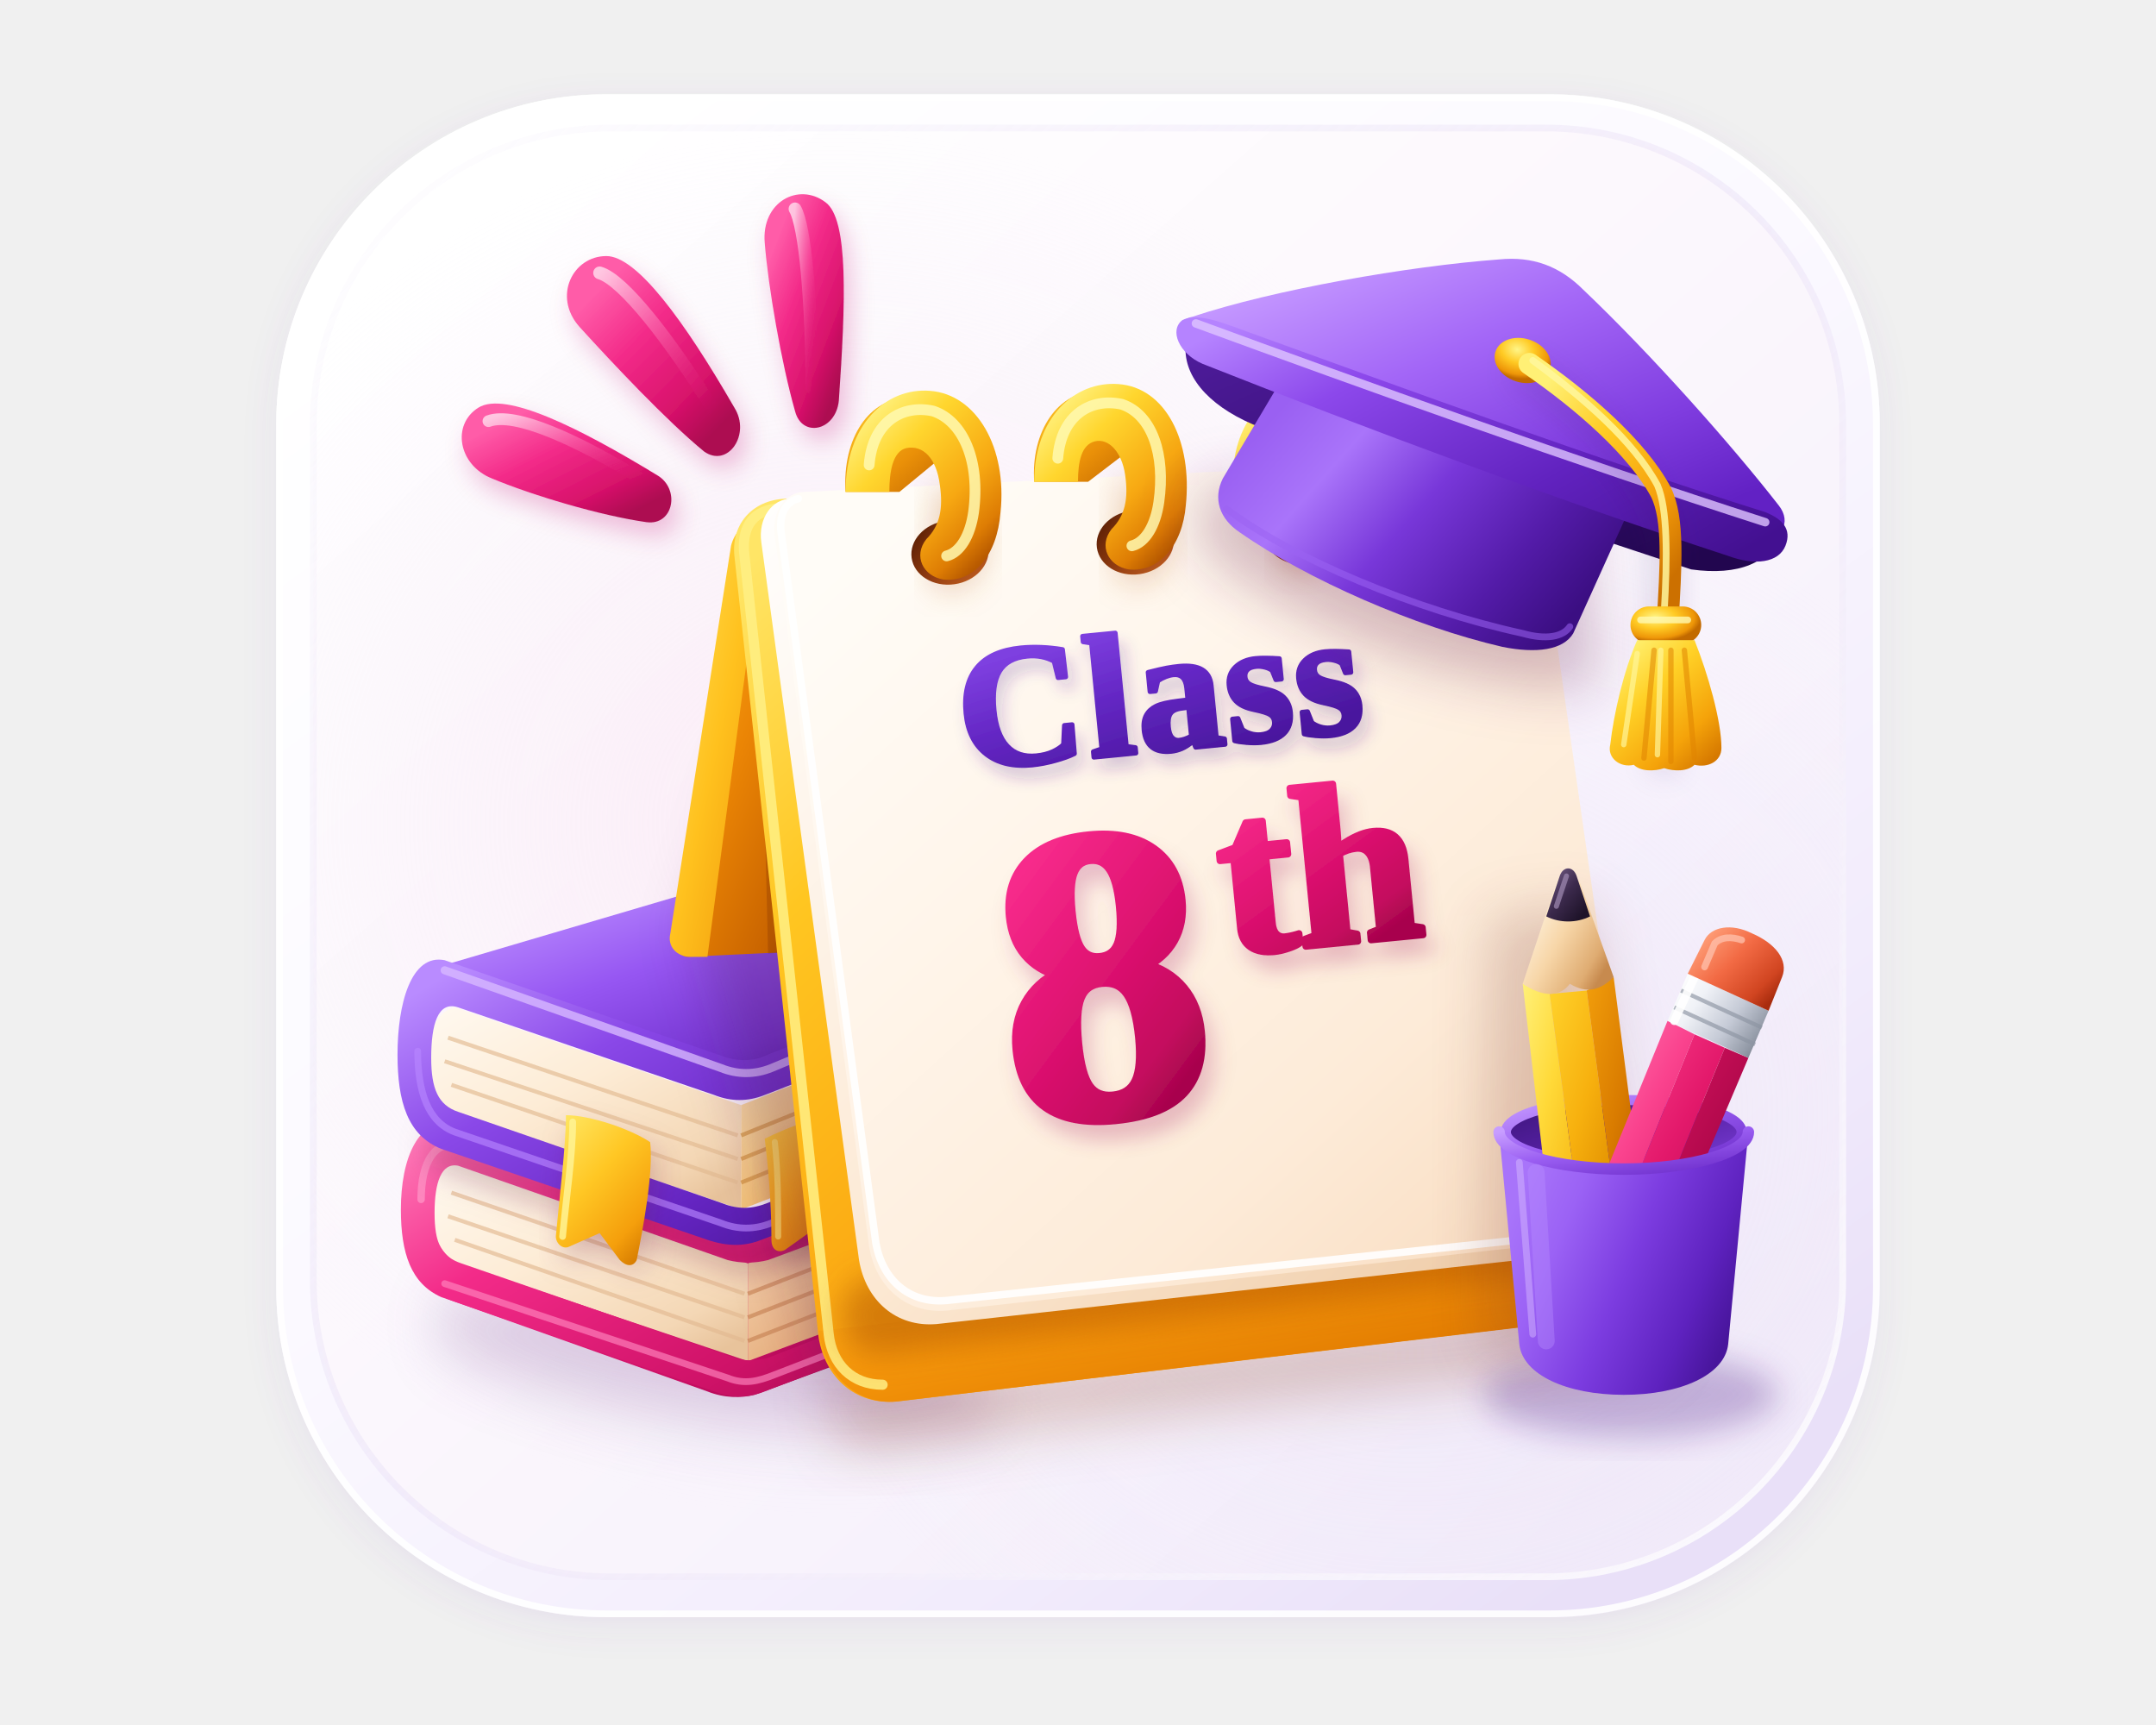
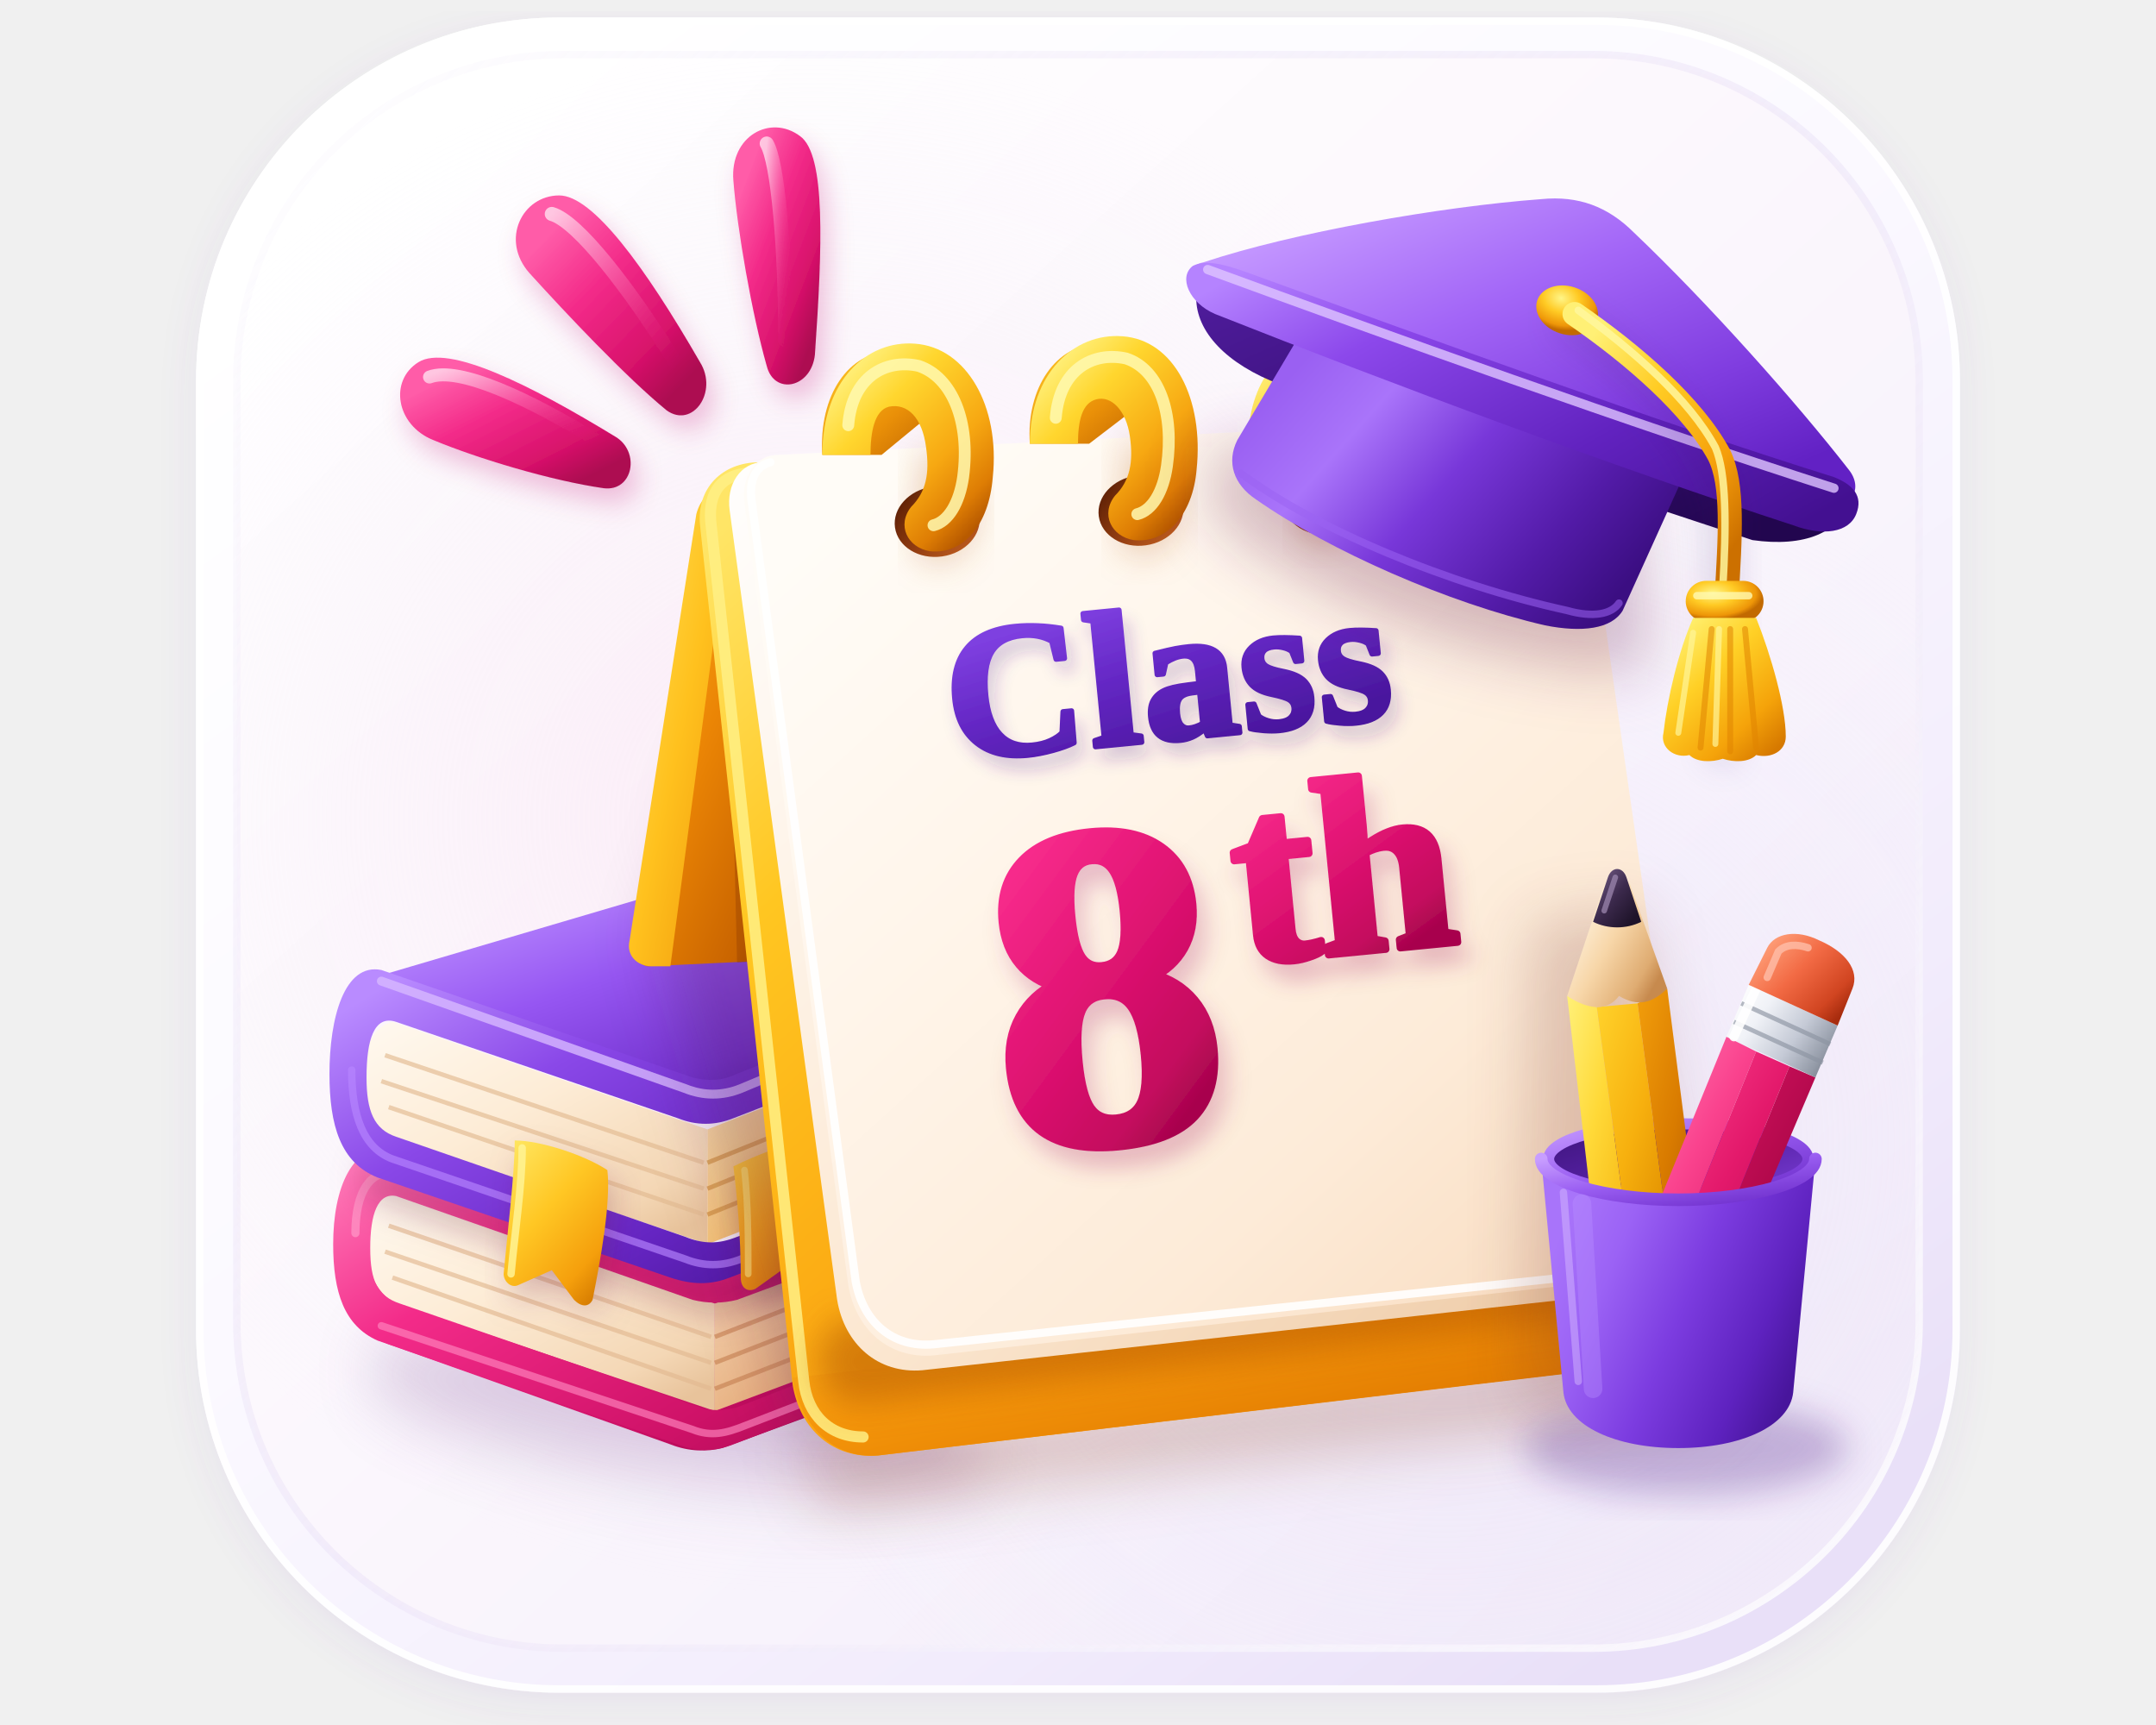
- <svg xmlns="http://www.w3.org/2000/svg" xmlns:xlink="http://www.w3.org/1999/xlink" version="1.1" width="640" height="512" viewBox="0 0 640 512" role="img" aria-labelledby="svg-title svg-desc">
+ <svg xmlns="http://www.w3.org/2000/svg" xmlns:xlink="http://www.w3.org/1999/xlink" version="1.1" width="640" height="512" viewBox="29.09 23.27 581.82 465.45" role="img" aria-labelledby="svg-title svg-desc">
  <defs id="definitions">
    <style type="text/css">
      /* Responsive Layout Switching (Breakpoint: 180px)
         Uses opacity rather than display:none so &lt;use&gt; references inside
         #compact-layout always render reliably across all SVG engines. */
      #compact-layout {
        opacity: 0;
        pointer-events: none;
      }
      #wide-layout {
        opacity: 1;
      }
      @media (max-width: 180px) {
        #compact-layout {
          opacity: 1;
          pointer-events: auto;
        }
        #wide-layout {
          opacity: 0;
          pointer-events: none;
        }
      }

      /* Editable Typography Styles */
      .label-class {
        font-family: Georgia, 'Times New Roman', Times, serif;
        font-weight: 700;
        font-size: 52px;
        letter-spacing: 0.5px;
        fill: url(#grad-class-purple);
        stroke: url(#grad-class-purple);
        stroke-width: 1.4px;
        stroke-linejoin: round;
        paint-order: stroke fill;
      }
      .label-number {
        font-family: 'Times New Roman', Georgia, Times, serif;
        font-weight: 700;
        font-size: 124px;
        letter-spacing: -2px;
        fill: url(#grad-number-magenta);
        stroke: url(#grad-number-magenta);
        stroke-width: 3.6px;
        stroke-linejoin: round;
        stroke-linecap: round;
        paint-order: stroke fill;
      }
      .label-suffix {
        font-family: Georgia, 'Times New Roman', Times, serif;
        font-weight: 700;
        font-size: 68px;
        letter-spacing: -0.5px;
        fill: url(#grad-number-magenta);
        stroke: url(#grad-number-magenta);
        stroke-width: 2px;
        stroke-linejoin: round;
        paint-order: stroke fill;
      }
    </style>
    <linearGradient id="grad-tile-outer" x1="15%" y1="5%" x2="85%" y2="95%">
      <stop offset="0%" stop-color="#FFFFFF" />
      <stop offset="45%" stop-color="#FBF9FF" />
      <stop offset="80%" stop-color="#F2ECFC" />
      <stop offset="100%" stop-color="#E9E0F8" />
    </linearGradient>
    <linearGradient id="grad-tile-inner" x1="10%" y1="8%" x2="88%" y2="92%">
      <stop offset="0%" stop-color="#FFFFFF" />
      <stop offset="35%" stop-color="#FDF9FD" />
      <stop offset="70%" stop-color="#F8F3FC" />
      <stop offset="100%" stop-color="#F1EAF9" />
    </linearGradient>
    <radialGradient id="grad-ambient-pink" cx="34%" cy="48%" r="48%">
      <stop offset="0%" stop-color="#FCE4F2" stop-opacity="0.65" />
      <stop offset="55%" stop-color="#F7E8F6" stop-opacity="0.3" />
      <stop offset="100%" stop-color="#F5EEFC" stop-opacity="0" />
    </radialGradient>
    <radialGradient id="grad-ambient-lavender" cx="72%" cy="68%" r="45%">
      <stop offset="0%" stop-color="#E7DDF8" stop-opacity="0.55" />
      <stop offset="65%" stop-color="#EFE9FA" stop-opacity="0.2" />
      <stop offset="100%" stop-color="#F5EEFC" stop-opacity="0" />
    </radialGradient>
    <linearGradient id="grad-tile-bevel" x1="0%" y1="0%" x2="100%" y2="100%">
      <stop offset="0%" stop-color="#FFFFFF" stop-opacity="0.95" />
      <stop offset="50%" stop-color="#EDE5F8" stop-opacity="0.6" />
      <stop offset="100%" stop-color="#FFFFFF" stop-opacity="0.9" />
    </linearGradient>
    <linearGradient id="grad-ray-magenta" x1="20%" y1="15%" x2="85%" y2="88%">
      <stop offset="0%" stop-color="#FF5CA8" />
      <stop offset="35%" stop-color="#F32B89" />
      <stop offset="75%" stop-color="#D8126B" />
      <stop offset="100%" stop-color="#AD0851" />
    </linearGradient>
    <linearGradient id="grad-ray-highlight" x1="0%" y1="0%" x2="100%" y2="100%">
      <stop offset="0%" stop-color="#FFFFFF" stop-opacity="0.65" />
      <stop offset="60%" stop-color="#FF94C6" stop-opacity="0.2" />
      <stop offset="100%" stop-color="#E91E83" stop-opacity="0" />
    </linearGradient>
    <linearGradient id="grad-book-pink-cover" x1="10%" y1="15%" x2="90%" y2="85%">
      <stop offset="0%" stop-color="#FF58A6" />
      <stop offset="38%" stop-color="#EE2280" />
      <stop offset="78%" stop-color="#C90E63" />
      <stop offset="100%" stop-color="#9E074B" />
    </linearGradient>
    <linearGradient id="grad-book-pink-spine" x1="0%" y1="10%" x2="100%" y2="90%">
      <stop offset="0%" stop-color="#FF78B7" />
      <stop offset="30%" stop-color="#F32B89" />
      <stop offset="75%" stop-color="#CF1268" />
      <stop offset="100%" stop-color="#A60A50" />
    </linearGradient>
    <linearGradient id="grad-book-purple-top" x1="15%" y1="10%" x2="88%" y2="90%">
      <stop offset="0%" stop-color="#BA8CFF" />
      <stop offset="40%" stop-color="#9656F2" />
      <stop offset="80%" stop-color="#7534D1" />
      <stop offset="100%" stop-color="#5B20B0" />
    </linearGradient>
    <linearGradient id="grad-book-purple-spine" x1="5%" y1="10%" x2="95%" y2="90%">
      <stop offset="0%" stop-color="#B98BFF" />
      <stop offset="32%" stop-color="#8A48E8" />
      <stop offset="72%" stop-color="#6525C2" />
      <stop offset="100%" stop-color="#481496" />
    </linearGradient>
    <linearGradient id="grad-pages-left" x1="0%" y1="0%" x2="85%" y2="100%">
      <stop offset="0%" stop-color="#FFF9F0" />
      <stop offset="45%" stop-color="#FDECD6" />
      <stop offset="85%" stop-color="#F4D7B5" />
      <stop offset="100%" stop-color="#E8C39B" />
    </linearGradient>
    <linearGradient id="grad-pages-right-upper" x1="0%" y1="10%" x2="100%" y2="90%">
      <stop offset="0%" stop-color="#FBE0B4" />
      <stop offset="45%" stop-color="#F5C478" />
      <stop offset="85%" stop-color="#E5A249" />
      <stop offset="100%" stop-color="#CC832B" />
    </linearGradient>
    <linearGradient id="grad-pages-right-lower" x1="0%" y1="10%" x2="100%" y2="90%">
      <stop offset="0%" stop-color="#F7D9B9" />
      <stop offset="45%" stop-color="#EAB688" />
      <stop offset="85%" stop-color="#D9925F" />
      <stop offset="100%" stop-color="#BE7241" />
    </linearGradient>
    <linearGradient id="grad-bookmark-left" x1="15%" y1="0%" x2="85%" y2="100%">
      <stop offset="0%" stop-color="#FFE45C" />
      <stop offset="40%" stop-color="#FFC724" />
      <stop offset="80%" stop-color="#F59F0C" />
      <stop offset="100%" stop-color="#D47A00" />
    </linearGradient>
    <linearGradient id="grad-bookmark-right" x1="15%" y1="0%" x2="85%" y2="100%">
      <stop offset="0%" stop-color="#FFCA3A" />
      <stop offset="45%" stop-color="#F59E14" />
      <stop offset="85%" stop-color="#DC7606" />
      <stop offset="100%" stop-color="#B85600" />
    </linearGradient>
    <linearGradient id="grad-notepad-tent" x1="15%" y1="5%" x2="90%" y2="95%">
      <stop offset="0%" stop-color="#FFAE19" />
      <stop offset="45%" stop-color="#EB8505" />
      <stop offset="85%" stop-color="#C96400" />
      <stop offset="100%" stop-color="#A64B00" />
    </linearGradient>
    <linearGradient id="grad-notepad-tent-edge" x1="0%" y1="0%" x2="100%" y2="100%">
      <stop offset="0%" stop-color="#FFE359" />
      <stop offset="50%" stop-color="#FFC11E" />
      <stop offset="100%" stop-color="#EE9308" />
    </linearGradient>
    <linearGradient id="grad-notepad-board" x1="8%" y1="5%" x2="90%" y2="95%">
      <stop offset="0%" stop-color="#FFE566" />
      <stop offset="25%" stop-color="#FFC621" />
      <stop offset="65%" stop-color="#FA9E0D" />
      <stop offset="100%" stop-color="#E07800" />
    </linearGradient>
    <linearGradient id="grad-notepad-board-bottom" x1="0%" y1="0%" x2="95%" y2="80%">
      <stop offset="0%" stop-color="#FFB91C" />
      <stop offset="45%" stop-color="#F5960A" />
      <stop offset="85%" stop-color="#E07900" />
      <stop offset="100%" stop-color="#C25E00" />
    </linearGradient>
    <linearGradient id="grad-notepad-paper" x1="12%" y1="8%" x2="88%" y2="92%">
      <stop offset="0%" stop-color="#FFFCF7" />
      <stop offset="35%" stop-color="#FFF5EA" />
      <stop offset="75%" stop-color="#FDEBD8" />
      <stop offset="100%" stop-color="#F9DEC3" />
    </linearGradient>
    <linearGradient id="grad-paper-edge" x1="0%" y1="0%" x2="100%" y2="100%">
      <stop offset="0%" stop-color="#FFFFFF" />
      <stop offset="55%" stop-color="#FCE8D2" />
      <stop offset="100%" stop-color="#EBC59E" />
    </linearGradient>
    <linearGradient id="grad-punch-hole" x1="20%" y1="10%" x2="85%" y2="90%">
      <stop offset="0%" stop-color="#5E2006" />
      <stop offset="55%" stop-color="#8C3810" />
      <stop offset="100%" stop-color="#BA581E" />
    </linearGradient>
    <linearGradient id="grad-spiral-ring" x1="15%" y1="8%" x2="85%" y2="92%">
      <stop offset="0%" stop-color="#FFF282" />
      <stop offset="28%" stop-color="#FFD62E" />
      <stop offset="65%" stop-color="#F7A812" />
      <stop offset="88%" stop-color="#DE7D04" />
      <stop offset="100%" stop-color="#B85A00" />
    </linearGradient>
    <linearGradient id="grad-spiral-back" x1="0%" y1="0%" x2="100%" y2="100%">
      <stop offset="0%" stop-color="#FFCA28" />
      <stop offset="60%" stop-color="#EA9008" />
      <stop offset="100%" stop-color="#BD6300" />
    </linearGradient>
    <linearGradient id="grad-class-purple" x1="20%" y1="5%" x2="80%" y2="95%">
      <stop offset="0%" stop-color="#7E3FE0" />
      <stop offset="45%" stop-color="#6427C4" />
      <stop offset="100%" stop-color="#4A179E" />
    </linearGradient>
    <linearGradient id="grad-number-magenta" x1="18%" y1="5%" x2="82%" y2="95%">
      <stop offset="0%" stop-color="#F72B8B" />
      <stop offset="45%" stop-color="#E01372" />
      <stop offset="85%" stop-color="#C40A5E" />
      <stop offset="100%" stop-color="#A8054D" />
    </linearGradient>
    <linearGradient id="grad-cap-under" x1="10%" y1="10%" x2="90%" y2="90%">
      <stop offset="0%" stop-color="#4D1B99" />
      <stop offset="50%" stop-color="#370F75" />
      <stop offset="100%" stop-color="#22064F" />
    </linearGradient>
    <linearGradient id="grad-cap-skull" x1="8%" y1="25%" x2="92%" y2="75%">
      <stop offset="0%" stop-color="#9A60F2" />
      <stop offset="22%" stop-color="#A974FA" />
      <stop offset="48%" stop-color="#7837D9" />
      <stop offset="78%" stop-color="#531BA8" />
      <stop offset="100%" stop-color="#3B0E82" />
    </linearGradient>
    <linearGradient id="grad-cap-top" x1="15%" y1="10%" x2="88%" y2="90%">
      <stop offset="0%" stop-color="#C396FF" />
      <stop offset="35%" stop-color="#A366F7" />
      <stop offset="72%" stop-color="#803DE0" />
      <stop offset="100%" stop-color="#6221C4" />
    </linearGradient>
    <linearGradient id="grad-cap-rim" x1="0%" y1="15%" x2="100%" y2="85%">
      <stop offset="0%" stop-color="#B583FF" />
      <stop offset="25%" stop-color="#8C48EB" />
      <stop offset="65%" stop-color="#6122BF" />
      <stop offset="100%" stop-color="#431091" />
    </linearGradient>
    <radialGradient id="grad-tassel-button" cx="35%" cy="30%" r="65%">
      <stop offset="0%" stop-color="#FFF587" />
      <stop offset="45%" stop-color="#FFCA24" />
      <stop offset="85%" stop-color="#EE9608" />
      <stop offset="100%" stop-color="#C26A00" />
    </radialGradient>
    <linearGradient id="grad-tassel-cord" x1="15%" y1="5%" x2="85%" y2="95%">
      <stop offset="0%" stop-color="#FFF075" />
      <stop offset="35%" stop-color="#FFCC24" />
      <stop offset="75%" stop-color="#F59E0B" />
      <stop offset="100%" stop-color="#CC7000" />
    </linearGradient>
    <linearGradient id="grad-tassel-fringe" x1="15%" y1="5%" x2="88%" y2="95%">
      <stop offset="0%" stop-color="#FFF070" />
      <stop offset="35%" stop-color="#FFD026" />
      <stop offset="75%" stop-color="#F5A30A" />
      <stop offset="100%" stop-color="#D67900" />
    </linearGradient>
    <linearGradient id="grad-cup-inside" x1="0%" y1="10%" x2="100%" y2="90%">
      <stop offset="0%" stop-color="#3F157D" />
      <stop offset="55%" stop-color="#5822A8" />
      <stop offset="100%" stop-color="#763BD1" />
    </linearGradient>
    <linearGradient id="grad-cup-body" x1="5%" y1="30%" x2="95%" y2="70%">
      <stop offset="0%" stop-color="#A874FA" />
      <stop offset="22%" stop-color="#9B62F5" />
      <stop offset="52%" stop-color="#7C3CE0" />
      <stop offset="82%" stop-color="#5E22BF" />
      <stop offset="100%" stop-color="#48159C" />
    </linearGradient>
    <linearGradient id="grad-cup-rim" x1="0%" y1="0%" x2="100%" y2="100%">
      <stop offset="0%" stop-color="#C89EFF" />
      <stop offset="45%" stop-color="#9A5EF2" />
      <stop offset="100%" stop-color="#6B2BC9" />
    </linearGradient>
    <linearGradient id="grad-pencil1-left" x1="0%" y1="0%" x2="100%" y2="100%">
      <stop offset="0%" stop-color="#FFF078" />
      <stop offset="50%" stop-color="#FFD938" />
      <stop offset="100%" stop-color="#F7B814" />
    </linearGradient>
    <linearGradient id="grad-pencil1-mid" x1="0%" y1="0%" x2="100%" y2="100%">
      <stop offset="0%" stop-color="#FFD22B" />
      <stop offset="55%" stop-color="#F7B00E" />
      <stop offset="100%" stop-color="#E08E00" />
    </linearGradient>
    <linearGradient id="grad-pencil1-right" x1="0%" y1="0%" x2="100%" y2="100%">
      <stop offset="0%" stop-color="#F29E0B" />
      <stop offset="60%" stop-color="#D97B00" />
      <stop offset="100%" stop-color="#B85E00" />
    </linearGradient>
    <linearGradient id="grad-pencil1-wood" x1="10%" y1="20%" x2="90%" y2="80%">
      <stop offset="0%" stop-color="#FFF5E4" />
      <stop offset="45%" stop-color="#F7D6A8" />
      <stop offset="85%" stop-color="#DFAC72" />
      <stop offset="100%" stop-color="#C78A4E" />
    </linearGradient>
    <linearGradient id="grad-pencil1-tip" x1="15%" y1="15%" x2="85%" y2="85%">
      <stop offset="0%" stop-color="#68527A" />
      <stop offset="45%" stop-color="#3C2A4D" />
      <stop offset="100%" stop-color="#1E1329" />
    </linearGradient>
    <linearGradient id="grad-pencil2-left" x1="0%" y1="0%" x2="100%" y2="100%">
      <stop offset="0%" stop-color="#FF78B2" />
      <stop offset="50%" stop-color="#FA438E" />
      <stop offset="100%" stop-color="#E01E6D" />
    </linearGradient>
    <linearGradient id="grad-pencil2-mid" x1="0%" y1="0%" x2="100%" y2="100%">
      <stop offset="0%" stop-color="#FA3C89" />
      <stop offset="55%" stop-color="#E3196B" />
      <stop offset="100%" stop-color="#C20C56" />
    </linearGradient>
    <linearGradient id="grad-pencil2-right" x1="0%" y1="0%" x2="100%" y2="100%">
      <stop offset="0%" stop-color="#D41360" />
      <stop offset="60%" stop-color="#B3094C" />
      <stop offset="100%" stop-color="#8F043B" />
    </linearGradient>
    <linearGradient id="grad-pencil2-silver" x1="0%" y1="20%" x2="100%" y2="80%">
      <stop offset="0%" stop-color="#FFFFFF" />
      <stop offset="28%" stop-color="#F0F2F7" />
      <stop offset="62%" stop-color="#C5CAD6" />
      <stop offset="88%" stop-color="#949BA8" />
      <stop offset="100%" stop-color="#787F8C" />
    </linearGradient>
    <linearGradient id="grad-pencil2-top" x1="10%" y1="15%" x2="90%" y2="85%">
      <stop offset="0%" stop-color="#FFA07A" />
      <stop offset="42%" stop-color="#F26A44" />
      <stop offset="82%" stop-color="#D14521" />
      <stop offset="100%" stop-color="#A82C0E" />
    </linearGradient>
    <filter id="filter-tile-shadow" x="-20%" y="-15%" width="140%" height="140%">
      <feDropShadow dx="0" dy="10" stdDeviation="14" flood-color="#9A78D1" flood-opacity="0.18" />
      <feDropShadow dx="0" dy="3" stdDeviation="5" flood-color="#7E57C2" flood-opacity="0.09" />
    </filter>
    <filter id="filter-soft-shadow" x="-25%" y="-20%" width="150%" height="150%">
      <feDropShadow dx="3" dy="7" stdDeviation="6" flood-color="#3E1969" flood-opacity="0.18" />
    </filter>
    <filter id="filter-ray-shadow" x="-30%" y="-30%" width="160%" height="160%">
      <feDropShadow dx="2" dy="4" stdDeviation="3.5" flood-color="#C21868" flood-opacity="0.24" />
    </filter>
    <filter id="filter-text-purple-3d" x="-20%" y="-20%" width="140%" height="140%">
      <feDropShadow dx="0.8" dy="1.8" stdDeviation="0" flood-color="#3A0F80" flood-opacity="0.95" />
      <feDropShadow dx="1.5" dy="3.5" stdDeviation="2.2" flood-color="#5A2899" flood-opacity="0.22" />
    </filter>
    <filter id="filter-text-magenta-3d" x="-20%" y="-20%" width="140%" height="140%">
      <feDropShadow dx="1" dy="2.4" stdDeviation="0" flood-color="#8F0441" flood-opacity="0.95" />
      <feDropShadow dx="2" dy="5" stdDeviation="3" flood-color="#9E1958" flood-opacity="0.22" />
    </filter>
    <filter id="filter-contact-blur" x="-30%" y="-30%" width="160%" height="160%">
      <feGaussianBlur stdDeviation="8" />
    </filter>
    <filter id="filter-tight-blur" x="-25%" y="-25%" width="150%" height="150%">
      <feGaussianBlur stdDeviation="4.5" />
    </filter>
  </defs>
  <g id="wide-layout">
    <g id="background-surface">
      <rect x="82" y="28" width="476" height="452" rx="98" ry="98" fill="url(#grad-tile-outer)" filter="url(#filter-tile-shadow)" />
      <rect x="83" y="29" width="474" height="450" rx="97" ry="97" fill="none" stroke="#FFFFFF" stroke-width="2" opacity="0.9" />
      <rect x="93" y="38" width="454" height="430" rx="88" ry="88" fill="url(#grad-tile-inner)" stroke="url(#grad-tile-bevel)" stroke-width="2" />
      <rect x="93" y="38" width="454" height="430" rx="88" ry="88" fill="url(#grad-ambient-pink)" />
      <rect x="93" y="38" width="454" height="430" rx="88" ry="88" fill="url(#grad-ambient-lavender)" />
      <ellipse cx="212" cy="404" rx="86" ry="18" transform="rotate(8 212 404)" fill="#6D3285" opacity="0.22" filter="url(#filter-contact-blur)" />
      <path d="M 244,412 L 486,384 L 494,404 L 252,430 Z" fill="#8A3E1B" opacity="0.26" filter="url(#filter-contact-blur)" />
      <ellipse cx="484" cy="414" rx="44" ry="13" fill="#4A1985" opacity="0.28" filter="url(#filter-tight-blur)" />
    </g>
    <g id="decorative-rays" filter="url(#filter-ray-shadow)">
      <g id="ray-1">
        <path d="M 192,155 C 178,153 158,147 146,142 C 136,138 134,126 142,121 C 150,116 172,127 195,141 C 202,145 200,156 192,155 Z" fill="url(#grad-ray-magenta)" />
        <path d="M 145,125 C 153,122 172,131 190,142" fill="none" stroke="url(#grad-ray-highlight)" stroke-width="3.5" stroke-linecap="round" />
      </g>
      <g id="ray-2">
        <path d="M 209,134 C 198,125 182,108 172,97 C 164,88 170,76 180,76 C 189,76 203,95 218,121 C 223,129 216,139 209,134 Z" fill="url(#grad-ray-magenta)" />
        <path d="M 178,81 C 185,83 199,101 212,122" fill="none" stroke="url(#grad-ray-highlight)" stroke-width="3.8" stroke-linecap="round" />
      </g>
      <g id="ray-3">
        <path d="M 236,122 C 232,108 228,85 227,72 C 226,60 237,54 245,60 C 252,65 251,90 249,119 C 248,128 238,130 236,122 Z" fill="url(#grad-ray-magenta)" />
        <path d="M 236,62 C 239,67 241,90 241,115" fill="none" stroke="url(#grad-ray-highlight)" stroke-width="3.8" stroke-linecap="round" />
      </g>
    </g>
    <g id="educational-books">
      <g id="lower-book">
        <path d="M 132,334 L 222,366 L 284,344 L 284,392 L 224,414 C 220,415 215,415 210,413 L 134,386 C 123,382 120,370 120,358 C 120,344 124,336 132,334 Z" fill="url(#grad-book-pink-cover)" />
        <path d="M 135,345 L 222,375 L 222,404 L 136,375 C 130,372 128,365 128,359 C 128,351 131,346 135,345 Z" fill="url(#grad-pages-left)" />
        <path d="M 222,375 L 278,354 L 278,383 L 222,404 Z" fill="url(#grad-pages-right-lower)" />
        <path d="M 134,354 L 221,384 M 133,361 L 221,391 M 135,368 L 221,398" fill="none" stroke="#E2B990" stroke-width="1.2" opacity="0.65" />
        <path d="M 222,384 L 276,363 M 222,391 L 276,370 M 222,398 L 276,377" fill="none" stroke="#C47E4F" stroke-width="1.2" opacity="0.6" />
        <path d="M 136,333 L 222,363 C 225,364 228,364 231,363 L 282,344 L 282,354 L 228,374 C 224,375 220,375 216,374 L 136,346 C 131,345 129,351 129,360 C 129,369 131,373 137,375 L 218,403 C 221,404 224,404 228,403 L 282,382 L 282,392 L 227,413 C 222,415 217,415 212,413 L 131,385 C 122,381 119,372 119,359 C 119,344 124,331 136,333 Z" fill="url(#grad-book-pink-spine)" />
        <path d="M 125,356 C 125,345 129,338 137,340 L 220,368" fill="none" stroke="#FF94C6" stroke-width="2.2" stroke-linecap="round" opacity="0.75" />
        <path d="M 132,381 L 216,409 C 221,411 225,410 230,408 L 274,391" fill="none" stroke="#FF85BE" stroke-width="2" stroke-linecap="round" opacity="0.65" />
      </g>
      <path d="M 128,336 L 222,368 L 278,348 L 278,358 L 222,378 L 128,346 Z" fill="#5E0836" opacity="0.28" filter="url(#filter-tight-blur)" />
      <g id="upper-book">
        <path d="M 130,287 L 208,264 C 214,262 220,262 226,265 L 276,284 L 226,318 C 221,320 215,320 210,318 L 130,287 Z" fill="url(#grad-book-purple-top)" />
        <path d="M 135,299 L 220,328 L 220,359 L 135,330 C 129,328 127,321 127,314 C 127,306 130,300 135,299 Z" fill="url(#grad-pages-left)" />
        <path d="M 220,328 L 274,307 L 274,338 L 220,359 Z" fill="url(#grad-pages-right-upper)" />
        <path d="M 133,308 L 219,337 M 132,315 L 219,344 M 134,322 L 219,351" fill="none" stroke="#E2BA91" stroke-width="1.2" opacity="0.65" />
        <path d="M 220,337 L 272,316 M 220,344 L 272,323 M 220,351 L 272,330" fill="none" stroke="#CC8835" stroke-width="1.2" opacity="0.6" />
        <path d="M 132,285 L 216,314 C 220,315 224,315 228,313 L 276,294 L 276,306 L 227,325 C 222,327 217,327 212,325 L 136,299 C 130,297 128,304 128,314 C 128,323 130,328 136,330 L 214,357 C 219,359 223,359 228,357 L 276,338 L 276,349 L 226,368 C 221,370 216,370 210,368 L 131,341 C 121,337 118,327 118,313 C 118,298 122,283 132,285 Z" fill="url(#grad-book-purple-spine)" />
        <path d="M 132,288 L 214,317 C 219,319 224,319 229,317 L 272,299" fill="none" stroke="#D7B8FF" stroke-width="2.4" stroke-linecap="round" opacity="0.8" />
        <path d="M 124,312 C 124,324 127,333 135,336 L 214,363 C 219,365 224,365 229,363 L 270,346" fill="none" stroke="#B785FF" stroke-width="2" stroke-linecap="round" opacity="0.65" />
      </g>
      <g id="bookmarks">
        <path d="M 171,335 L 195,343 L 190,378 L 180,370 L 167,374 Z" fill="#6E1241" opacity="0.28" filter="url(#filter-tight-blur)" />
        <path d="M 168,331 C 175,331 187,335 193,339 C 194,348 191,364 189,374 C 188,376 186,376 184,374 L 178,366 L 169,370 C 167,371 165,369 165,367 C 166,356 168,340 168,331 Z" fill="url(#grad-bookmark-left)" />
        <path d="M 170,333 C 170,343 168,356 167,367" fill="none" stroke="#FFF394" stroke-width="2" stroke-linecap="round" opacity="0.85" />
        <path d="M 229,342 L 249,335 L 252,374 L 242,369 L 233,375 Z" fill="#5E0E38" opacity="0.28" filter="url(#filter-tight-blur)" />
        <path d="M 227,338 C 233,335 241,332 246,331 C 248,342 250,358 250,370 C 250,372 248,373 246,372 L 240,366 L 233,371 C 231,372 229,371 229,368 C 229,357 228,346 227,338 Z" fill="url(#grad-bookmark-right)" />
        <path d="M 230,339 C 231,348 231,358 231,367" fill="none" stroke="#FFE070" stroke-width="1.8" stroke-linecap="round" opacity="0.7" />
      </g>
    </g>
    <g id="spiral-notepad">
      <path d="M 206,276 L 246,162 L 274,404 L 244,410 Z" fill="#4A154B" opacity="0.26" filter="url(#filter-contact-blur)" />
      <g id="notepad-tent-backing">
        <path d="M 226,158 L 246,282 L 204,284 C 202,284 200,281 201,278 L 221,159 C 222,156 225,156 226,158 Z" fill="url(#grad-notepad-tent)" />
        <path d="M 225,160 L 245,282 L 228,283 Z" fill="#8C3800" opacity="0.35" />
        <path d="M 224,155 C 221,155 218,158 217,162 L 199,277 C 198,281 201,284 205,284 L 210,284 L 227,156 Z" fill="url(#grad-notepad-tent-edge)" />
      </g>
      <g id="notepad-backing-board">
        <path d="M 234,148 L 434,138 C 443,138 450,144 452,153 L 483,372 C 485,382 478,391 468,392 L 266,416 C 254,417 245,409 243,397 L 218,165 C 217,155 224,148 234,148 Z" fill="url(#grad-notepad-board)" />
        <path d="M 243,395 L 483,368 C 485,380 478,390 467,392 L 266,416 C 254,417 245,408 243,395 Z" fill="url(#grad-notepad-board-bottom)" />
        <path d="M 230,151 C 223,152 220,157 221,165 L 246,396 C 247,405 253,411 262,411" fill="none" stroke="#FFF085" stroke-width="3" stroke-linecap="round" opacity="0.85" />
      </g>
      <path d="M 254,380 L 478,356 L 480,376 L 262,402 C 254,403 249,396 250,388 Z" fill="#A84900" opacity="0.45" filter="url(#filter-tight-blur)" />
      <g id="notepad-paper">
        <path d="M 235,148 L 440,138 C 447,138 453,143 454,150 L 483,354 C 484,363 478,371 469,372 L 278,393 C 266,394 257,386 255,374 L 226,161 C 225,154 229,148 235,148 Z" fill="url(#grad-paper-edge)" />
        <path d="M 239,146 L 442,136 C 449,136 455,141 456,148 L 485,350 C 486,359 480,367 471,368 L 281,389 C 269,390 260,382 258,370 L 230,159 C 229,152 233,146 239,146 Z" fill="url(#grad-notepad-paper)" />
        <path d="M 237,148 C 233,149 231,153 232,159 L 260,369 C 262,380 270,387 281,386 L 470,366" fill="none" stroke="#FFFFFF" stroke-width="2.2" stroke-linecap="round" opacity="0.9" />
        <ellipse cx="282" cy="164" rx="11.5" ry="9.5" transform="rotate(-8 282 164)" fill="url(#grad-punch-hole)" />
        <ellipse cx="337" cy="161" rx="11.5" ry="9.5" transform="rotate(-8 337 161)" fill="url(#grad-punch-hole)" />
        <ellipse cx="387" cy="158" rx="11.5" ry="9.5" transform="rotate(-8 387 158)" fill="url(#grad-punch-hole)" />
      </g>
    </g>
    <g id="spiral-binding">
      <g id="spiral-loop-1">
        <path d="M 278,144 C 292,144 298,162 288,173 C 282,178 274,174 276,166" fill="#B85D14" opacity="0.28" filter="url(#filter-tight-blur)" />
        <path d="M 251,146 C 250,130 258,118 270,118 C 278,118 283,124 284,132 L 267,146 Z" fill="url(#grad-spiral-back)" />
        <path d="M 251,146 C 251,126 263,115 276,116 C 290,117 299,133 297,152 C 296,165 289,173 280,172 C 274,171 271,165 275,160 C 279,156 280,151 279,144 C 278,136 274,132 269,133 C 265,134 264,140 264,146 Z" fill="url(#grad-spiral-ring)" />
        <path d="M 258,138 C 259,125 268,120 277,122 C 286,125 291,137 289,152 C 288,159 285,164 281,165" fill="none" stroke="#FFF9B0" stroke-width="3.2" stroke-linecap="round" opacity="0.85" />
      </g>
      <g id="spiral-loop-2">
        <path d="M 333,142 C 347,142 353,160 343,171 C 337,176 329,172 331,164" fill="#B85D14" opacity="0.28" filter="url(#filter-tight-blur)" />
        <path d="M 307,143 C 306,128 314,116 326,116 C 334,116 339,122 340,130 L 323,143 Z" fill="url(#grad-spiral-back)" />
        <path d="M 307,143 C 307,124 319,113 332,114 C 346,115 354,131 352,150 C 351,162 344,170 335,169 C 329,168 326,162 330,157 C 334,153 335,148 334,141 C 333,134 329,130 325,131 C 321,132 320,137 320,143 Z" fill="url(#grad-spiral-ring)" />
        <path d="M 314,136 C 315,123 324,118 333,120 C 342,123 346,135 344,149 C 343,156 340,161 336,162" fill="none" stroke="#FFF9B0" stroke-width="3.2" stroke-linecap="round" opacity="0.85" />
      </g>
      <g id="spiral-loop-3">
        <path d="M 382,140 C 396,140 402,156 392,167 C 386,172 378,168 380,160" fill="#9E4210" opacity="0.32" filter="url(#filter-tight-blur)" />
        <path d="M 366,140 C 367,124 377,114 389,115 C 401,116 408,131 405,148 C 403,160 395,167 386,166 C 380,165 377,159 381,154 C 385,150 387,145 386,139 C 385,133 381,130 377,131 C 374,132 373,136 373,140 Z" fill="url(#grad-spiral-ring)" />
        <path d="M 394,136 C 395,146 392,155 387,159" fill="none" stroke="#FFF79E" stroke-width="3" stroke-linecap="round" opacity="0.8" />
      </g>
    </g>
    <g id="class-label" transform="translate(356, 286) rotate(-5.6)">
      <text id="class-title" class="label-class" x="-4" y="-64" text-anchor="middle" filter="url(#filter-text-purple-3d)">Class</text>
      <text id="class-number" class="label-number" x="2" y="42" text-anchor="end" filter="url(#filter-text-magenta-3d)">8</text>
      <text id="class-suffix" class="label-suffix" x="8" y="-2" text-anchor="start" filter="url(#filter-text-magenta-3d)">th</text>
    </g>
    <g id="graduation-cap">
      <path d="M 356,144 L 468,140 L 474,204 C 440,206 385,188 356,162 Z" fill="#6B1F4E" opacity="0.28" filter="url(#filter-contact-blur)" />
      <path id="cap-board-underside" d="M 352,102 L 444,92 L 528,158 C 526,167 516,171 502,169 L 372,126 C 358,120 351,111 352,102 Z" fill="url(#grad-cap-under)" />
      <g id="cap-skullcap">
        <path d="M 382,110 L 486,146 L 467,188 C 464,193 456,194 446,192 C 420,186 388,172 368,158 C 362,154 360,148 363,142 Z" fill="url(#grad-cap-skull)" />
        <path d="M 364,151 C 384,166 420,181 452,188 C 459,190 464,189 466,186" fill="none" stroke="#9A62F2" stroke-width="2" stroke-linecap="round" opacity="0.55" />
      </g>
      <g id="cap-mortarboard">
        <path d="M 354,94 C 378,86 418,79 445,77 C 455,76 463,79 470,86 C 490,105 514,132 528,150 C 532,155 529,161 521,159 C 472,144 404,120 356,102 C 349,99 349,95 354,94 Z" fill="url(#grad-cap-top)" />
        <path d="M 351,95 C 355,93 361,95 369,98 C 416,115 476,137 524,152 C 529,154 532,157 530,162 C 528,167 521,168 513,165 C 464,149 405,127 357,108 C 350,105 347,98 351,95 Z" fill="url(#grad-cap-rim)" />
        <path d="M 355,96 C 404,114 468,137 524,155" fill="none" stroke="#DFC4FF" stroke-width="2.5" stroke-linecap="round" opacity="0.8" />
      </g>
    </g>
    <g id="golden-tassel">
      <path d="M 452,110 C 474,126 492,144 494,164 L 494,226" fill="none" stroke="#3D126E" stroke-width="6" stroke-linecap="round" opacity="0.22" filter="url(#filter-tight-blur)" />
      <ellipse cx="452" cy="107" rx="8.5" ry="6.5" transform="rotate(18 452 107)" fill="url(#grad-tassel-button)" />
      <path d="M 454,108 C 470,119 486,133 493,146 C 497,154 496,168 495,185" fill="none" stroke="url(#grad-tassel-cord)" stroke-width="6.5" stroke-linecap="round" />
      <path d="M 455,107 C 470,118 485,131 492,144 C 495,151 495,165 494,182" fill="none" stroke="#FFF79E" stroke-width="2" stroke-linecap="round" opacity="0.85" />
      <rect x="484" y="180" width="21" height="11" rx="5.5" ry="5.5" fill="url(#grad-tassel-button)" />
      <path d="M 487,184 L 501,184" fill="none" stroke="#FFF9B0" stroke-width="2" stroke-linecap="round" opacity="0.8" />
      <path d="M 486,190 L 503,190 C 507,200 511,214 511,222 C 511,226 507,228 503,227 C 501,229 497,229 494,228 C 491,229 487,229 485,227 C 481,228 477,225 478,221 C 479,212 482,199 486,190 Z" fill="url(#grad-tassel-fringe)" />
      <path d="M 491,193 L 488,225 M 496,193 L 496,226 M 500,193 L 503,225" fill="none" stroke="#E08400" stroke-width="1.6" stroke-linecap="round" opacity="0.55" />
      <path d="M 486,194 L 482,221 M 493,193 L 492,224" fill="none" stroke="#FFF599" stroke-width="1.6" stroke-linecap="round" opacity="0.7" />
    </g>
    <path d="M 442,272 L 472,268 L 490,398 L 440,402 Z" fill="#6E2820" opacity="0.2" filter="url(#filter-contact-blur)" />
    <g id="pencils">
      <ellipse cx="482" cy="336" rx="35" ry="9.5" fill="url(#grad-cup-inside)" stroke="url(#grad-cup-rim)" stroke-width="3" />
      <g id="pencil-yellow">
        <path d="M 452,292 L 460,295 L 468,354 L 459,352 Z" fill="url(#grad-pencil1-left)" />
        <path d="M 460,295 L 471,294 L 479,354 L 468,354 Z" fill="url(#grad-pencil1-mid)" />
        <path d="M 471,294 L 479,290 L 487,352 L 479,354 Z" fill="url(#grad-pencil1-right)" />
        <path d="M 452,292 L 462,262 C 464,259 467,259 469,262 L 479,290 C 475,294 471,295 466,292 C 463,296 458,296 452,292 Z" fill="url(#grad-pencil1-wood)" />
        <path d="M 459,272 L 463,260 C 464,257 467,257 468,260 L 472,272 C 468,274 463,274 459,272 Z" fill="url(#grad-pencil1-tip)" />
        <path d="M 462,269 L 465,260" fill="none" stroke="#9B86AD" stroke-width="1.5" stroke-linecap="round" opacity="0.75" />
      </g>
      <g id="pencil-pink">
        <path d="M 495,303 L 503,307 L 484,354 L 475,352 Z" fill="url(#grad-pencil2-left)" />
        <path d="M 503,307 L 512,311 L 494,355 L 484,354 Z" fill="url(#grad-pencil2-mid)" />
        <path d="M 512,311 L 519,314 L 502,354 L 494,355 Z" fill="url(#grad-pencil2-right)" />
        <path d="M 501,289 L 525,300 L 519,314 L 495,303 Z" fill="url(#grad-pencil2-silver)" />
        <path d="M 499,294 L 523,305 M 497,299 L 521,310" fill="none" stroke="#8C93A1" stroke-width="1.2" opacity="0.65" />
        <path d="M 503,290 L 497,303" fill="none" stroke="#FFFFFF" stroke-width="2.5" stroke-linecap="round" opacity="0.9" />
        <path d="M 501,289 L 506,279 C 508,275 514,274 520,277 C 527,280 531,285 529,290 L 525,300 Z" fill="url(#grad-pencil2-top)" />
        <path d="M 506,287 L 509,280 C 511,278 514,278 517,279" fill="none" stroke="#FFC2AD" stroke-width="2" stroke-linecap="round" opacity="0.75" />
      </g>
    </g>
    <g id="pencil-holder">
      <path d="M 445,336 C 445,342 462,347 482,347 C 502,347 519,342 519,336 L 513,399 C 512,408 499,414 482,414 C 465,414 452,408 451,399 Z" fill="url(#grad-cup-body)" />
      <path d="M 445,336 C 445,342 462,347 482,347 C 502,347 519,342 519,336" fill="none" stroke="url(#grad-cup-rim)" stroke-width="3.4" stroke-linecap="round" />
      <path d="M 456,348 L 459,398" fill="none" stroke="#B98EFF" stroke-width="5" stroke-linecap="round" opacity="0.38" />
      <path d="M 451,345 L 455,396" fill="none" stroke="#DABFFF" stroke-width="2" stroke-linecap="round" opacity="0.45" />
    </g>
  </g>
  <g id="compact-layout">
    <use xlink:href="#background-surface" href="#background-surface" transform="translate(320, 256) scale(1.13) translate(-320, -256)" />
    <use xlink:href="#decorative-rays" href="#decorative-rays" transform="translate(320, 256) scale(1.15) translate(-304, -246)" />
    <use xlink:href="#educational-books" href="#educational-books" transform="translate(320, 256) scale(1.15) translate(-308, -258)" />
    <use xlink:href="#spiral-notepad" href="#spiral-notepad" transform="translate(320, 256) scale(1.16) translate(-322, -256)" />
    <use xlink:href="#spiral-binding" href="#spiral-binding" transform="translate(320, 256) scale(1.16) translate(-322, -256)" />
    <use xlink:href="#class-label" href="#class-label" transform="translate(320, 256) scale(1.20) translate(-322, -256)" />
    <use xlink:href="#graduation-cap" href="#graduation-cap" transform="translate(320, 256) scale(1.14) translate(-328, -252)" />
    <use xlink:href="#golden-tassel" href="#golden-tassel" transform="translate(320, 256) scale(1.14) translate(-328, -252)" />
    <use xlink:href="#pencils" href="#pencils" transform="translate(320, 256) scale(1.15) translate(-330, -258)" />
    <use xlink:href="#pencil-holder" href="#pencil-holder" transform="translate(320, 256) scale(1.15) translate(-330, -258)" />
  </g>
</svg>
